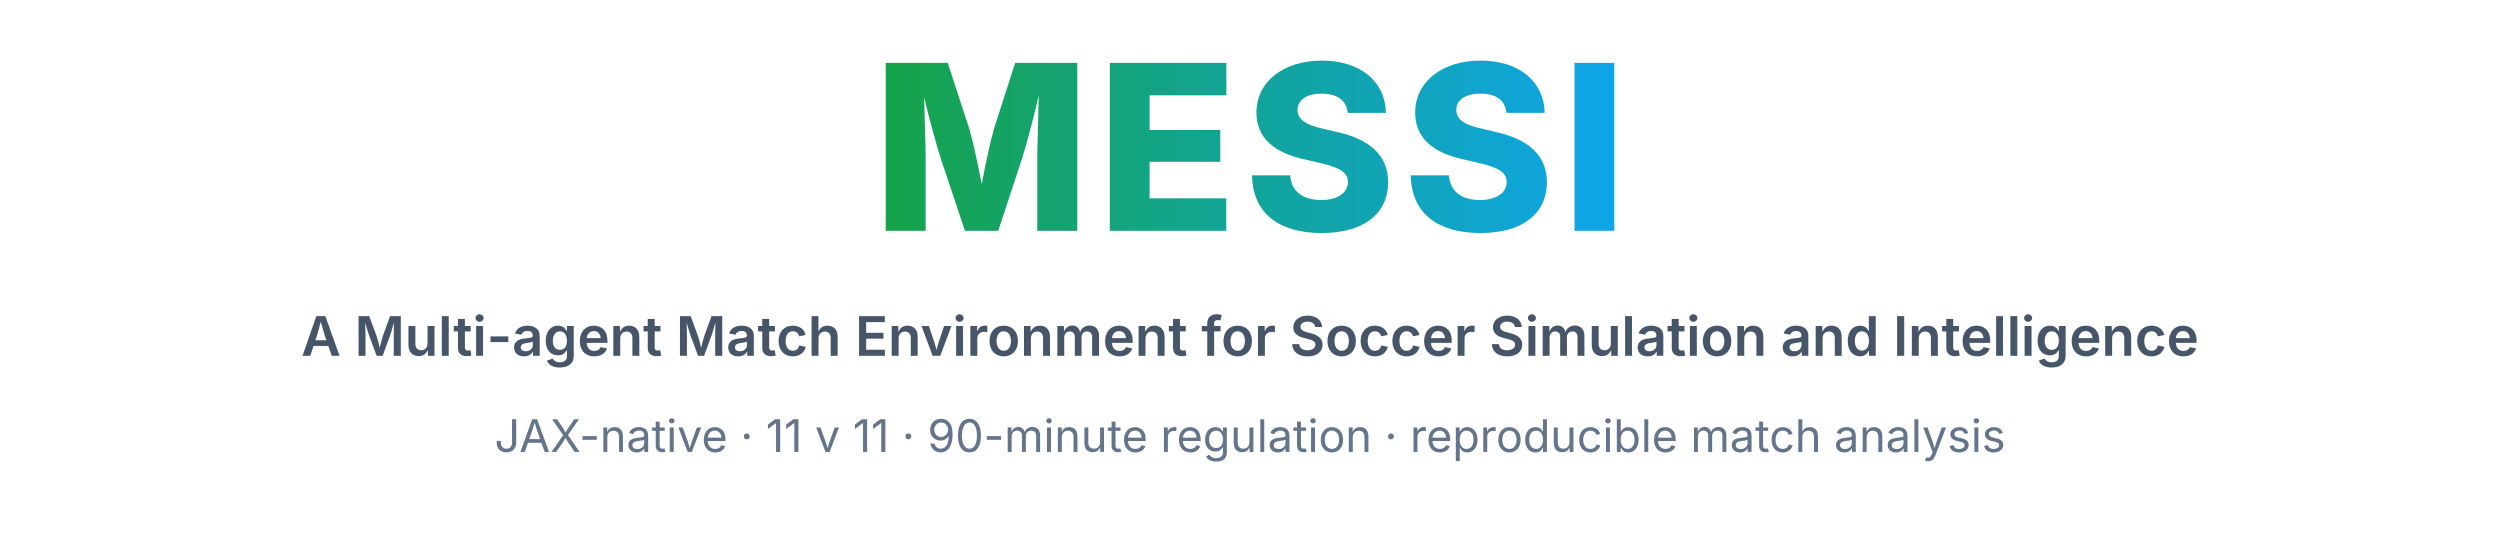
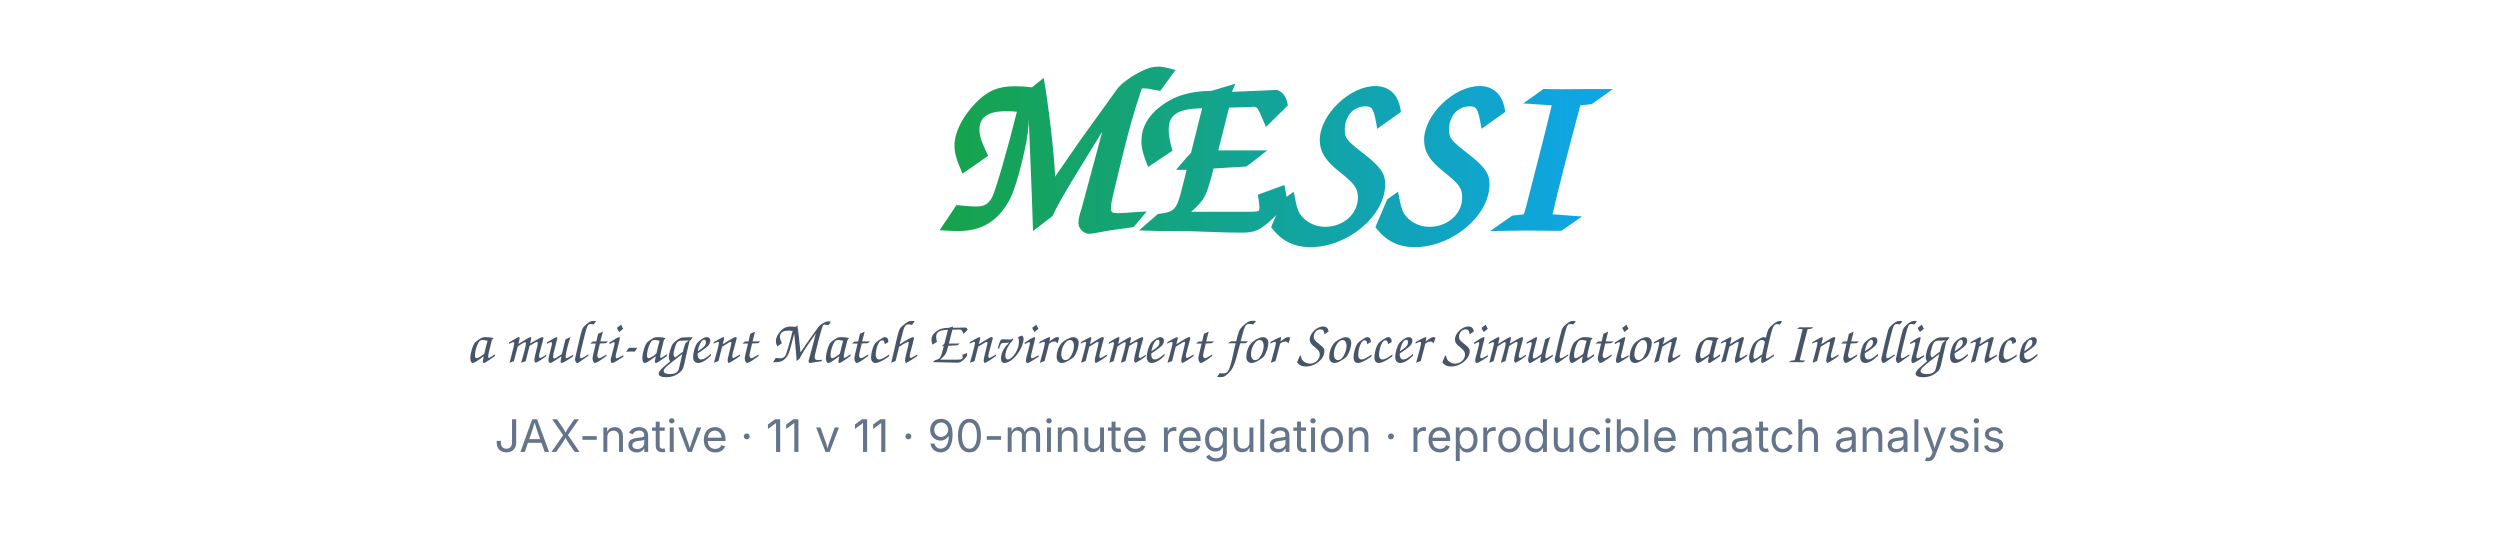
- <svg xmlns="http://www.w3.org/2000/svg" viewBox="0 0 780 170" width="780" height="170" role="img" aria-label="MESSI — A Multi-agent Match Environment for Soccer Simulation and Intelligence">
+ <svg xmlns="http://www.w3.org/2000/svg" viewBox="0 0 780 170" width="780" height="170" role="img" aria-label="MESSI — a multi-agent Match Environment for Soccer Simulation and Intelligence">
  <defs>
    <linearGradient id="messi-wordmark" x1="0" y1="0" x2="1" y2="0">
      <stop offset="0%" stop-color="#16a34a" />
      <stop offset="100%" stop-color="#0ea5e9" />
    </linearGradient>
    <style>
      .messi-subtitle { fill: #475569; }
      .messi-meta { fill: #64748b; }
      @media (prefers-color-scheme: dark) {
        .messi-subtitle { fill: #e2e8f0; }
        .messi-meta { fill: #94a3b8; }
      }
    </style>
  </defs>
-   <g font-family="Inter, 'Helvetica Neue', Arial, sans-serif" text-anchor="middle">
-     <text x="390" y="72" font-size="72" font-weight="800" letter-spacing="2" fill="url(#messi-wordmark)">MESSI</text>
-     <text class="messi-subtitle" x="390" y="111" font-size="17" font-weight="600">A Multi-agent Match Environment for Soccer Simulation and Intelligence</text>
-     <text class="messi-meta" x="390" y="141" font-size="14">JAX-native · 11 v 11 · 90-minute regulation · reproducible match analysis</text>
+   <g text-anchor="middle">
+     <text x="390" y="72" font-family="'Segoe Script', 'Brush Script MT', 'Apple Chancery', 'URW Chancery L', cursive" font-size="72" font-style="italic" font-weight="700" letter-spacing="0" fill="url(#messi-wordmark)">MESSI</text>
+     <text class="messi-subtitle" x="390" y="113" font-family="'Segoe Script', 'Brush Script MT', 'Apple Chancery', 'URW Chancery L', cursive" font-size="19" font-style="italic" font-weight="500" letter-spacing="0" textLength="650" lengthAdjust="spacingAndGlyphs">a multi-agent Match Environment for Soccer Simulation and Intelligence</text>
+     <text class="messi-meta" x="390" y="141" font-family="Inter, 'Helvetica Neue', Arial, sans-serif" font-size="14">JAX-native · 11 v 11 · 90-minute regulation · reproducible match analysis</text>
  </g>
</svg>
